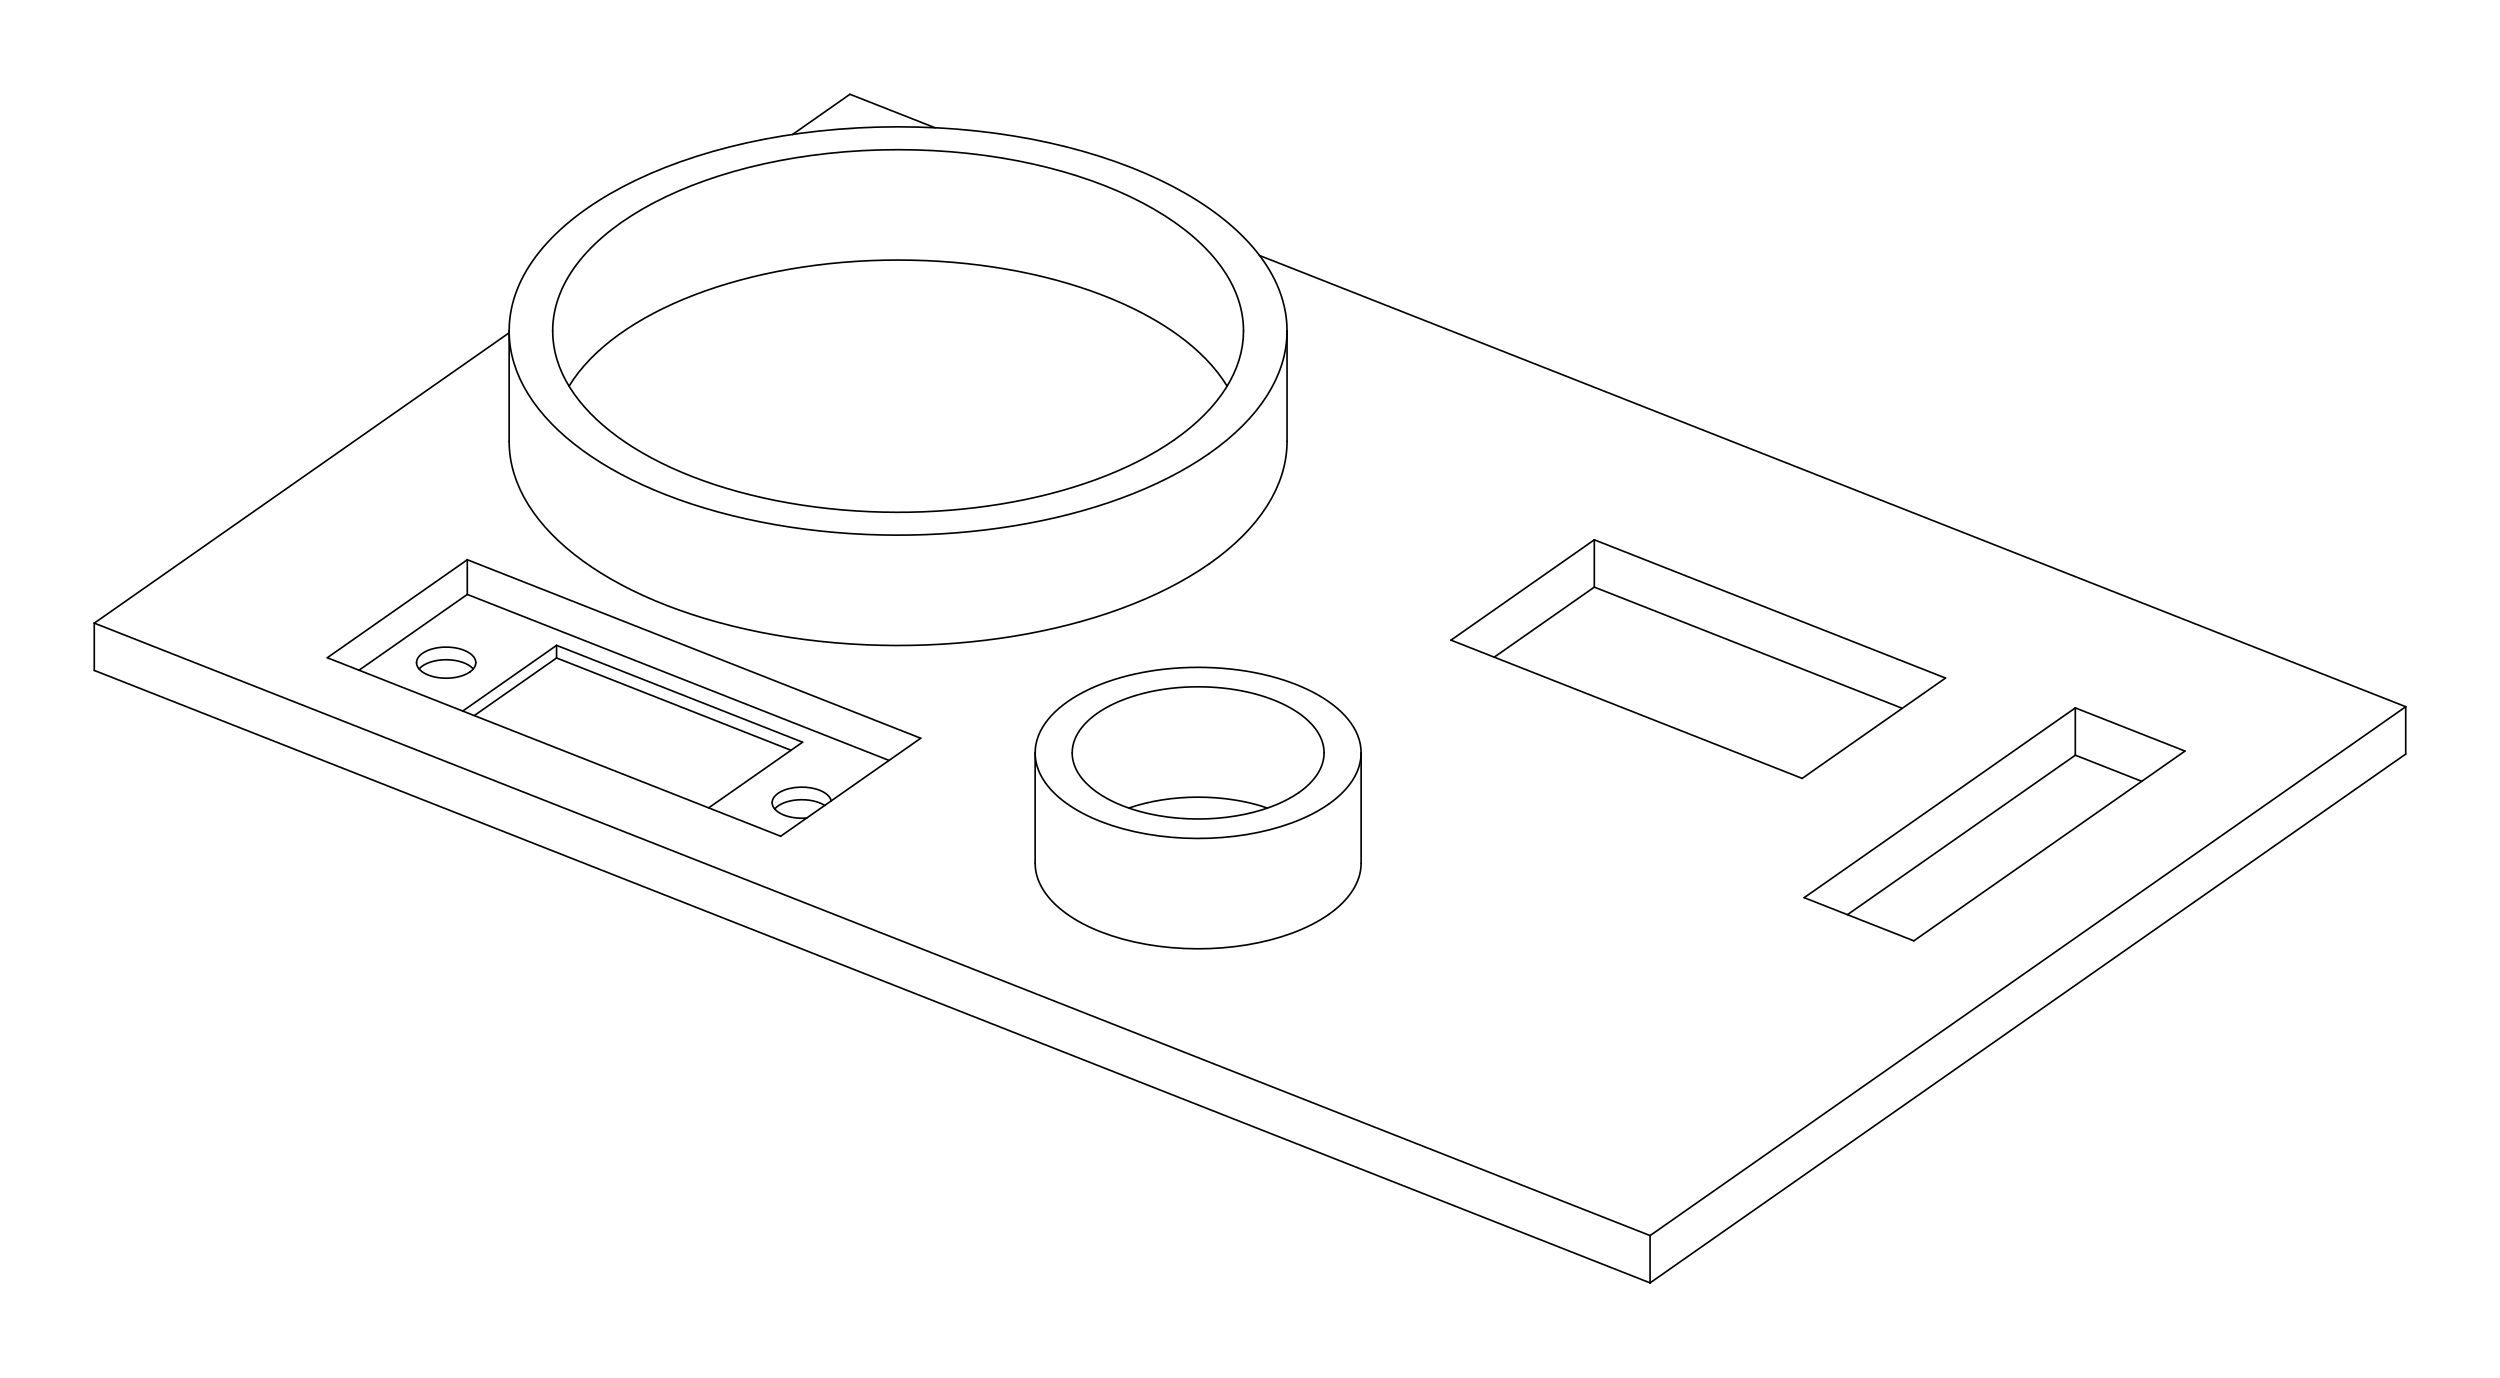
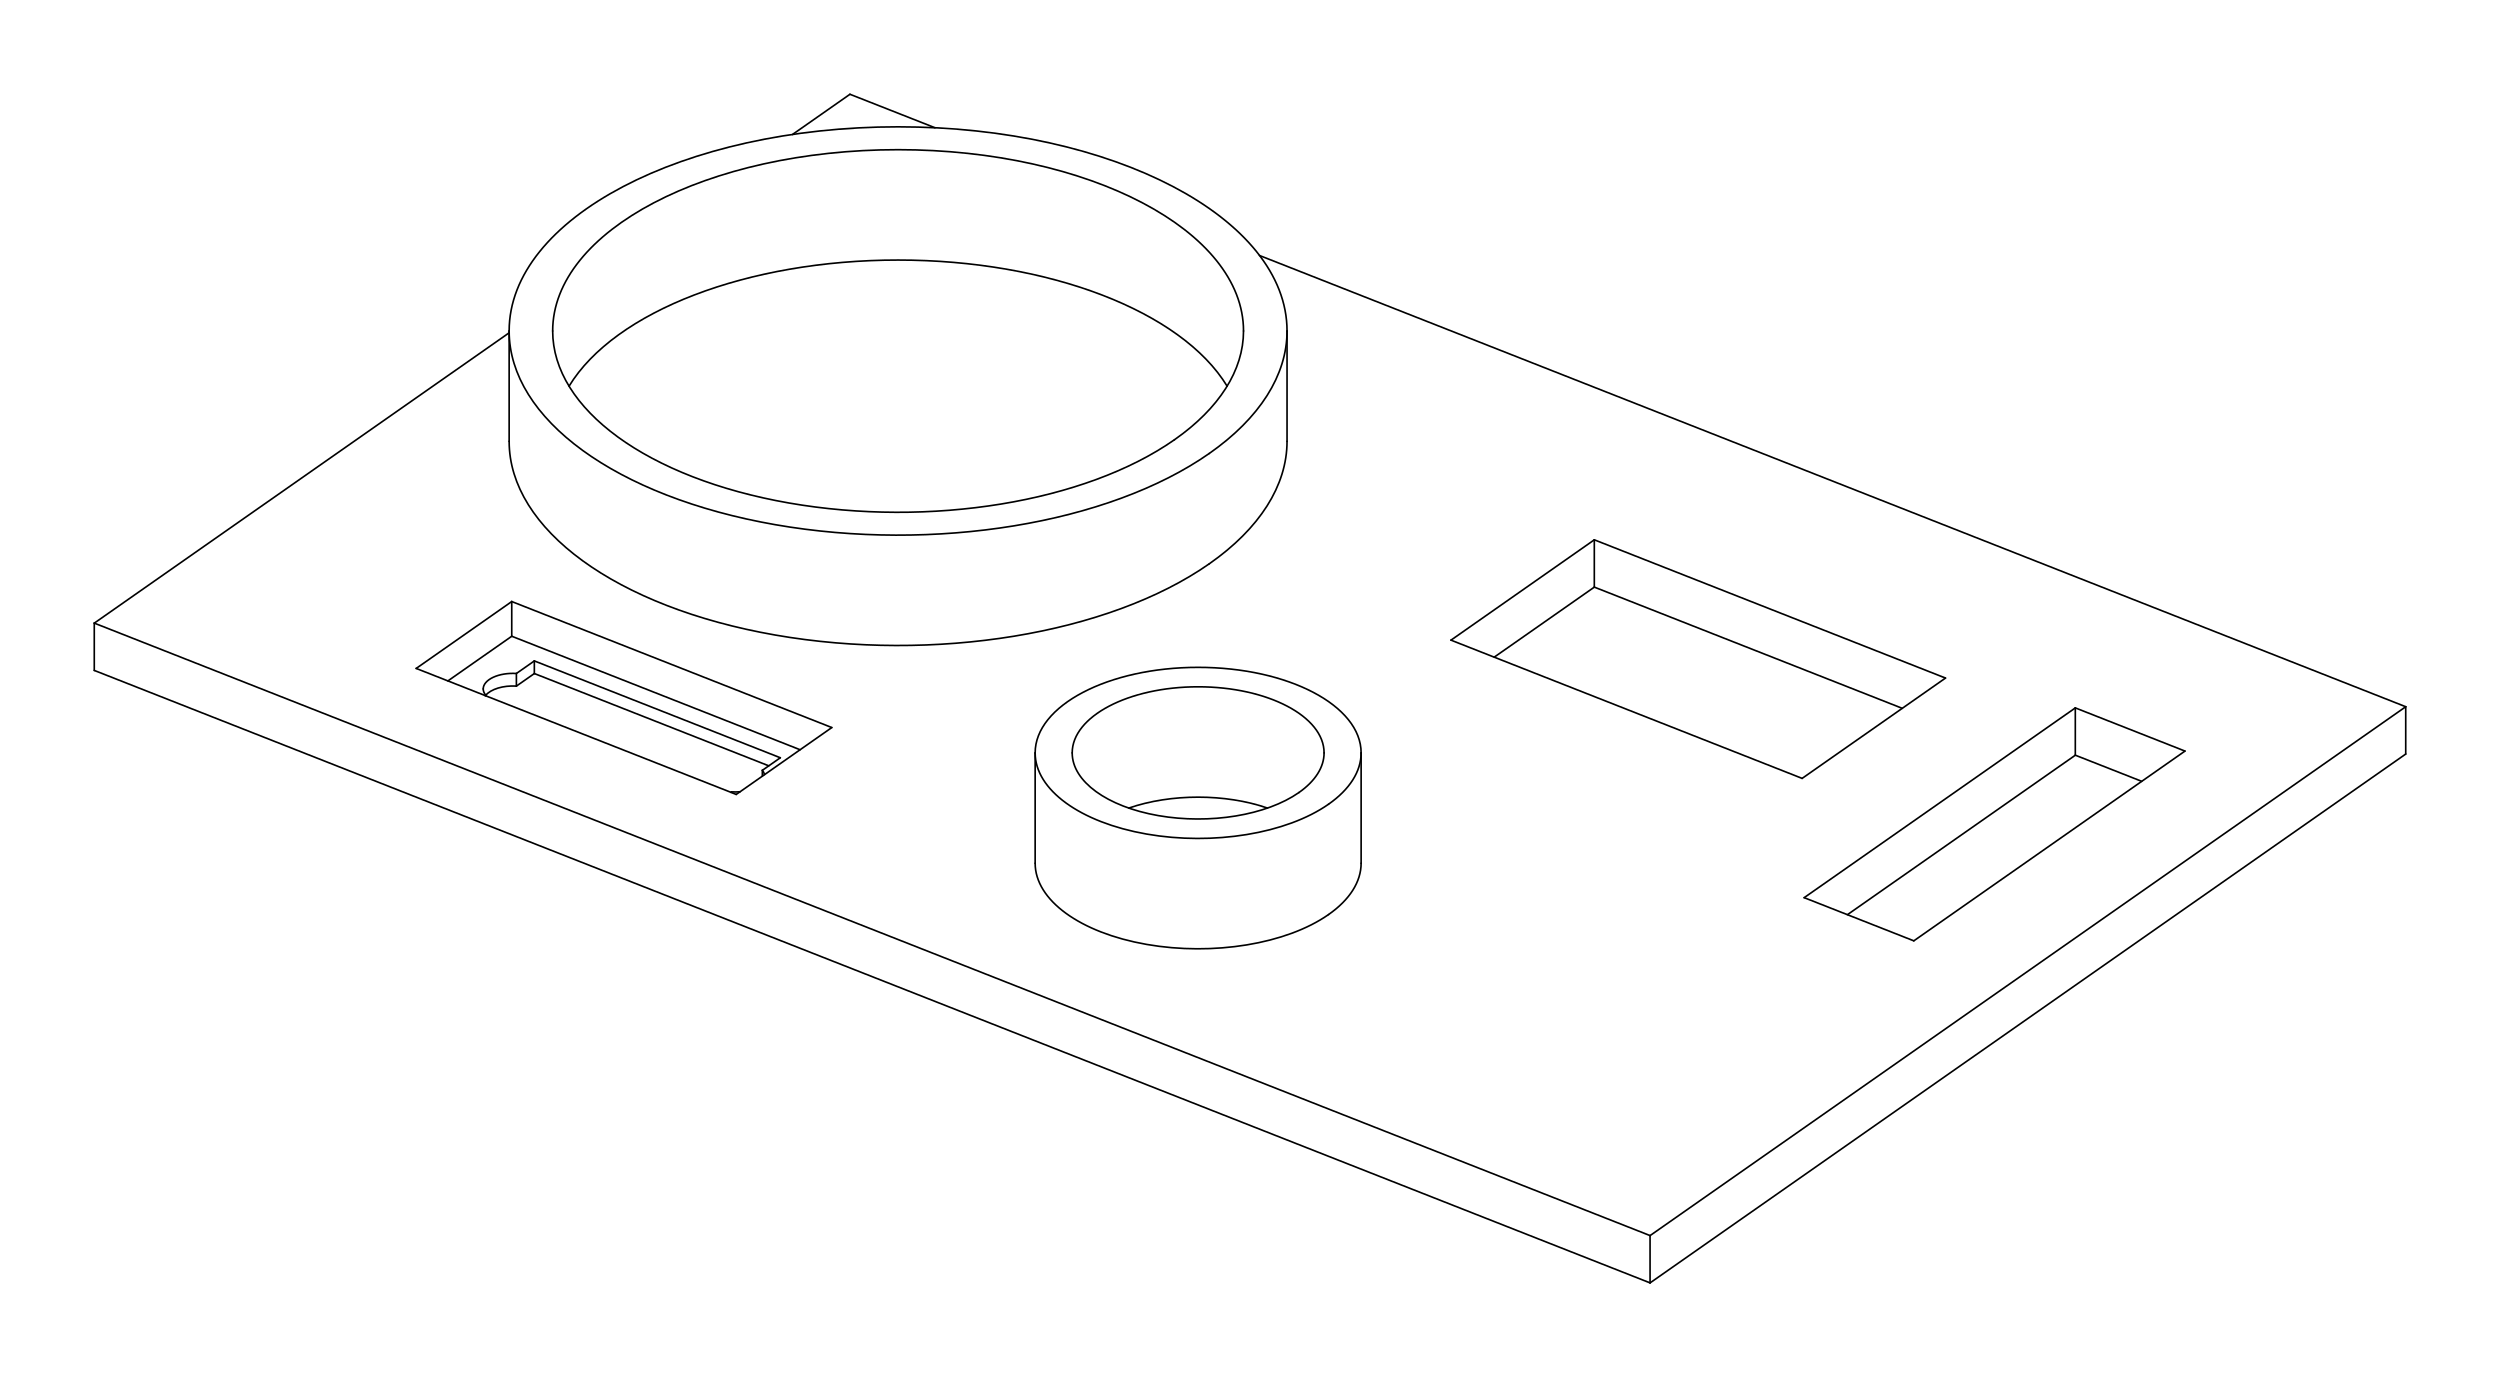
<svg xmlns="http://www.w3.org/2000/svg" width="134.98mm" height="74.355mm" viewBox="-67.49 -34.199 134.98 74.355" version="1.1">
  <g transform="scale(1,-1)" stroke-linecap="round">
    <g fill="none" stroke="rgb(0,0,0)" stroke-width="0.09" id="visible">
      <line x1="-62.4" y1="-1.999" x2="-62.4" y2="0.555" />
      <line x1="-62.4" y1="0.555" x2="-40.0" y2="16.231" />
      <line x1="-24.704" y1="26.937" x2="-21.6" y2="29.109" />
      <line x1="-62.4" y1="-1.999" x2="21.6" y2="-35.067" />
+       <line x1="21.6" y1="-35.067" x2="62.4" y2="-6.513" />
+       <path d="M -39.609,-2.845 A 1.6,0.84 -3.736681781056345e-15 0,1 -41.271,-3.349" />
+       <line x1="-39.609" y1="-2.845" x2="-38.64" y2="-2.167" />
+       <line x1="-25.983" y1="-7.15" x2="-38.64" y2="-2.167" />
+       <line x1="13.185" y1="-1.283" x2="18.59" y2="2.499" />
+       <line x1="35.215" y1="-4.045" x2="18.59" y2="2.499" />
+       <line x1="32.255" y1="-15.187" x2="44.56" y2="-6.576" />
+       <line x1="48.145" y1="-7.987" x2="44.56" y2="-6.576" />
+       <line x1="35.84" y1="-16.599" x2="50.48" y2="-6.353" />
+       <line x1="50.48" y1="-6.353" x2="44.56" y2="-4.022" />
+       <line x1="44.56" y1="-6.576" x2="44.56" y2="-4.022" />
+       <line x1="29.92" y1="-14.268" x2="44.56" y2="-4.022" />
+       <line x1="35.84" y1="-16.599" x2="29.92" y2="-14.268" />
+       <line x1="29.81" y1="-7.828" x2="37.55" y2="-2.411" />
+       <line x1="37.55" y1="-2.411" x2="18.59" y2="5.053" />
+       <line x1="18.59" y1="2.499" x2="18.59" y2="5.053" />
+       <line x1="10.85" y1="-0.364" x2="18.59" y2="5.053" />
+       <line x1="29.81" y1="-7.828" x2="10.85" y2="-0.364" />
+       <line x1="-26.329" y1="-7.706" x2="-26.329" y2="-7.392" />
+       <path d="M -27.991,-8.555 A 1.6,0.84 -3.269596558424301e-15 0,1 -27.534,-8.55" />
+       <path d="M -26.211,-7.624 A 1.6,0.84 -3.269596558424301e-15 0,1 -26.329,-7.392" />
+       <line x1="-43.308" y1="-2.565" x2="-39.86" y2="-0.153" />
+       <line x1="-39.86" y1="-0.153" x2="-24.292" y2="-6.281" />
+       <line x1="-28.028" y1="-8.581" x2="-27.991" y2="-8.555" />
+       <line x1="-41.308" y1="-3.353" x2="-41.271" y2="-3.327" />
+       <path d="M -39.609,-2.164 A 1.6,0.84 -3.736681781056345e-15 0,1 -41.4,-2.998" />
+       <path d="M -41.4,-2.998 A 1.6,0.84 -3.736681781056345e-15 0,1 -41.271,-3.327" />
+       <line x1="-39.609" y1="-2.164" x2="-38.64" y2="-1.486" />
+       <line x1="-25.36" y1="-6.714" x2="-38.64" y2="-1.486" />
+       <line x1="-26.329" y1="-7.392" x2="-25.36" y2="-6.714" />
+       <line x1="-22.58" y1="-5.083" x2="-39.86" y2="1.72" />
+       <line x1="-39.86" y1="-0.153" x2="-39.86" y2="1.72" />
+       <line x1="-27.74" y1="-8.694" x2="-22.58" y2="-5.083" />
+       <line x1="-27.74" y1="-8.694" x2="-45.02" y2="-1.891" />
+       <line x1="-45.02" y1="-1.891" x2="-39.86" y2="1.72" />
+       <line x1="-38.64" y1="-2.167" x2="-38.64" y2="-1.486" />
+       <line x1="-39.609" y1="-2.845" x2="-39.609" y2="-2.164" />
+       <line x1="-41.271" y1="-3.367" x2="-41.271" y2="-3.327" />
      <line x1="21.6" y1="-35.067" x2="21.6" y2="-32.513" />
-       <line x1="-62.4" y1="0.555" x2="21.6" y2="-32.513" />
+       <line x1="21.6" y1="-32.513" x2="62.4" y2="-3.959" />
+       <line x1="62.4" y1="-6.513" x2="62.4" y2="-3.959" />
      <line x1="-21.6" y1="29.109" x2="-17.009" y2="27.301" />
      <line x1="0.512" y1="20.404" x2="62.4" y2="-3.959" />
-       <line x1="21.6" y1="-32.513" x2="62.4" y2="-3.959" />
-       <line x1="-25.34" y1="-10.951" x2="-49.82" y2="-1.314" />
-       <line x1="-25.34" y1="-10.951" x2="-17.78" y2="-5.66" />
-       <line x1="-17.78" y1="-5.66" x2="-42.26" y2="3.977" />
-       <line x1="-49.82" y1="-1.314" x2="-42.26" y2="3.977" />
+       <line x1="-62.4" y1="0.555" x2="21.6" y2="-32.513" />
      <path d="M 4.24,-15.181 A 8.8,4.619 -3.736681781056345e-15 0,1 6.0,-12.41" />
      <path d="M -11.6,-12.41 A 8.8,4.619 -3.736681781056345e-15 0,1 4.24,-15.181" />
      <path d="M -2.2,3.757 A 21.0,11.023 -3.736681781056345e-15 0,1 2.0,10.37" />
      <path d="M -40.0,10.37 A 21.0,11.023 -3.736681781056345e-15 0,1 -2.2,3.757" />
-       <line x1="35.84" y1="-16.599" x2="29.92" y2="-14.268" />
-       <line x1="35.84" y1="-16.599" x2="50.48" y2="-6.353" />
-       <line x1="29.92" y1="-14.268" x2="44.56" y2="-4.022" />
-       <line x1="50.48" y1="-6.353" x2="44.56" y2="-4.022" />
-       <line x1="29.81" y1="-7.828" x2="10.85" y2="-0.364" />
-       <line x1="29.81" y1="-7.828" x2="37.55" y2="-2.411" />
-       <line x1="10.85" y1="-0.364" x2="18.59" y2="5.053" />
-       <line x1="37.55" y1="-2.411" x2="18.59" y2="5.053" />
-       <line x1="62.4" y1="-6.513" x2="62.4" y2="-3.959" />
-       <line x1="21.6" y1="-35.067" x2="62.4" y2="-6.513" />
-       <path d="M -41.937,-1.921 A 1.6,0.84 -3.736681781056345e-15 0,1 -44.863,-1.921" />
-       <line x1="-41.885" y1="-4.438" x2="-37.44" y2="-1.327" />
-       <line x1="-24.783" y1="-6.31" x2="-37.44" y2="-1.327" />
-       <path d="M -22.963,-9.287 A 1.6,0.84 -3.736681781056345e-15 0,1 -25.663,-9.479" />
-       <line x1="13.185" y1="-1.283" x2="18.59" y2="2.499" />
-       <line x1="35.215" y1="-4.045" x2="18.59" y2="2.499" />
-       <line x1="32.255" y1="-15.187" x2="44.56" y2="-6.576" />
-       <line x1="48.145" y1="-7.987" x2="44.56" y2="-6.576" />
-       <line x1="-42.26" y1="2.104" x2="-42.26" y2="3.977" />
-       <line x1="-42.26" y1="2.104" x2="-19.492" y2="-6.858" />
-       <line x1="-48.108" y1="-1.988" x2="-42.26" y2="2.104" />
+       <path d="M -2.2,9.715 A 21.0,11.023 -3.736681781056345e-15 0,1 2.0,16.328" />
+       <path d="M 2.0,16.328 A 21.0,11.023 -3.736681781056345e-15 0,1 -40.0,16.328" />
+       <path d="M -40.0,16.328 A 21.0,11.023 -3.736681781056345e-15 0,1 -2.2,9.715" />
+       <path d="M -4.08,10.455 A 18.65,9.789 -3.736681781056345e-15 0,1 -0.35,16.328" />
+       <path d="M -0.35,16.328 A 18.65,9.789 -3.736681781056345e-15 0,1 -37.65,16.328" />
+       <path d="M -37.65,16.328 A 18.65,9.789 -3.736681781056345e-15 0,1 -4.08,10.455" />
+       <path d="M -1.235,13.349 A 18.65,9.789 -3.736681781056345e-15 0,1 -36.765,13.349" />
      <path d="M 4.24,-9.223 A 8.8,4.619 -3.736681781056345e-15 0,1 6.0,-6.452" />
      <path d="M 6.0,-6.452 A 8.8,4.619 -3.736681781056345e-15 0,1 -11.6,-6.452" />
      <path d="M -11.6,-6.452 A 8.8,4.619 -3.736681781056345e-15 0,1 4.24,-9.223" />
-       <path d="M -2.2,9.715 A 21.0,11.023 -3.736681781056345e-15 0,1 2.0,16.328" />
-       <path d="M 2.0,16.328 A 21.0,11.023 -3.736681781056345e-15 0,1 -40.0,16.328" />
-       <path d="M -40.0,16.328 A 21.0,11.023 -3.736681781056345e-15 0,1 -2.2,9.715" />
-       <line x1="44.56" y1="-6.576" x2="44.56" y2="-4.022" />
-       <line x1="18.59" y1="2.499" x2="18.59" y2="5.053" />
-       <path d="M -42.12,-2.084 A 1.6,0.84 -3.736681781056345e-15 0,1 -41.8,-1.58" />
-       <path d="M -41.8,-1.58 A 1.6,0.84 -3.736681781056345e-15 0,1 -45.0,-1.58" />
-       <path d="M -45.0,-1.58 A 1.6,0.84 -3.736681781056345e-15 0,1 -42.12,-2.084" />
-       <line x1="-29.228" y1="-9.42" x2="-24.16" y2="-5.874" />
-       <line x1="-42.508" y1="-4.193" x2="-37.44" y2="-0.646" />
-       <line x1="-37.44" y1="-1.327" x2="-37.44" y2="-0.646" />
-       <line x1="-24.16" y1="-5.874" x2="-37.44" y2="-0.646" />
-       <path d="M -22.611,-9.041 A 1.6,0.84 -3.736681781056345e-15 0,1 -25.8,-9.139" />
-       <path d="M -25.8,-9.139 A 1.6,0.84 -3.736681781056345e-15 0,1 -23.934,-9.967" />
      <path d="M 2.64,-8.593 A 6.8,3.569 -3.736681781056345e-15 0,1 4.0,-6.452" />
      <path d="M 4.0,-6.452 A 6.8,3.569 -3.736681781056345e-15 0,1 -9.6,-6.452" />
      <path d="M -9.6,-6.452 A 6.8,3.569 -3.736681781056345e-15 0,1 2.64,-8.593" />
-       <path d="M -4.08,10.455 A 18.65,9.789 -3.736681781056345e-15 0,1 -0.35,16.328" />
-       <path d="M -0.35,16.328 A 18.65,9.789 -3.736681781056345e-15 0,1 -37.65,16.328" />
-       <path d="M -37.65,16.328 A 18.65,9.789 -3.736681781056345e-15 0,1 -4.08,10.455" />
      <path d="M 0.945,-9.431 A 6.8,3.569 -3.736681781056345e-15 0,1 -6.545,-9.431" />
-       <path d="M -1.235,13.349 A 18.65,9.789 -3.736681781056345e-15 0,1 -36.765,13.349" />
+       <line x1="2.0" y1="10.37" x2="2.0" y2="16.328" />
+       <line x1="-40.0" y1="10.37" x2="-40.0" y2="16.328" />
      <line x1="6.0" y1="-12.41" x2="6.0" y2="-6.452" />
      <line x1="-11.6" y1="-12.41" x2="-11.6" y2="-6.452" />
-       <line x1="2.0" y1="10.37" x2="2.0" y2="16.328" />
-       <line x1="-40.0" y1="10.37" x2="-40.0" y2="16.328" />
    </g>
  </g>
</svg>
